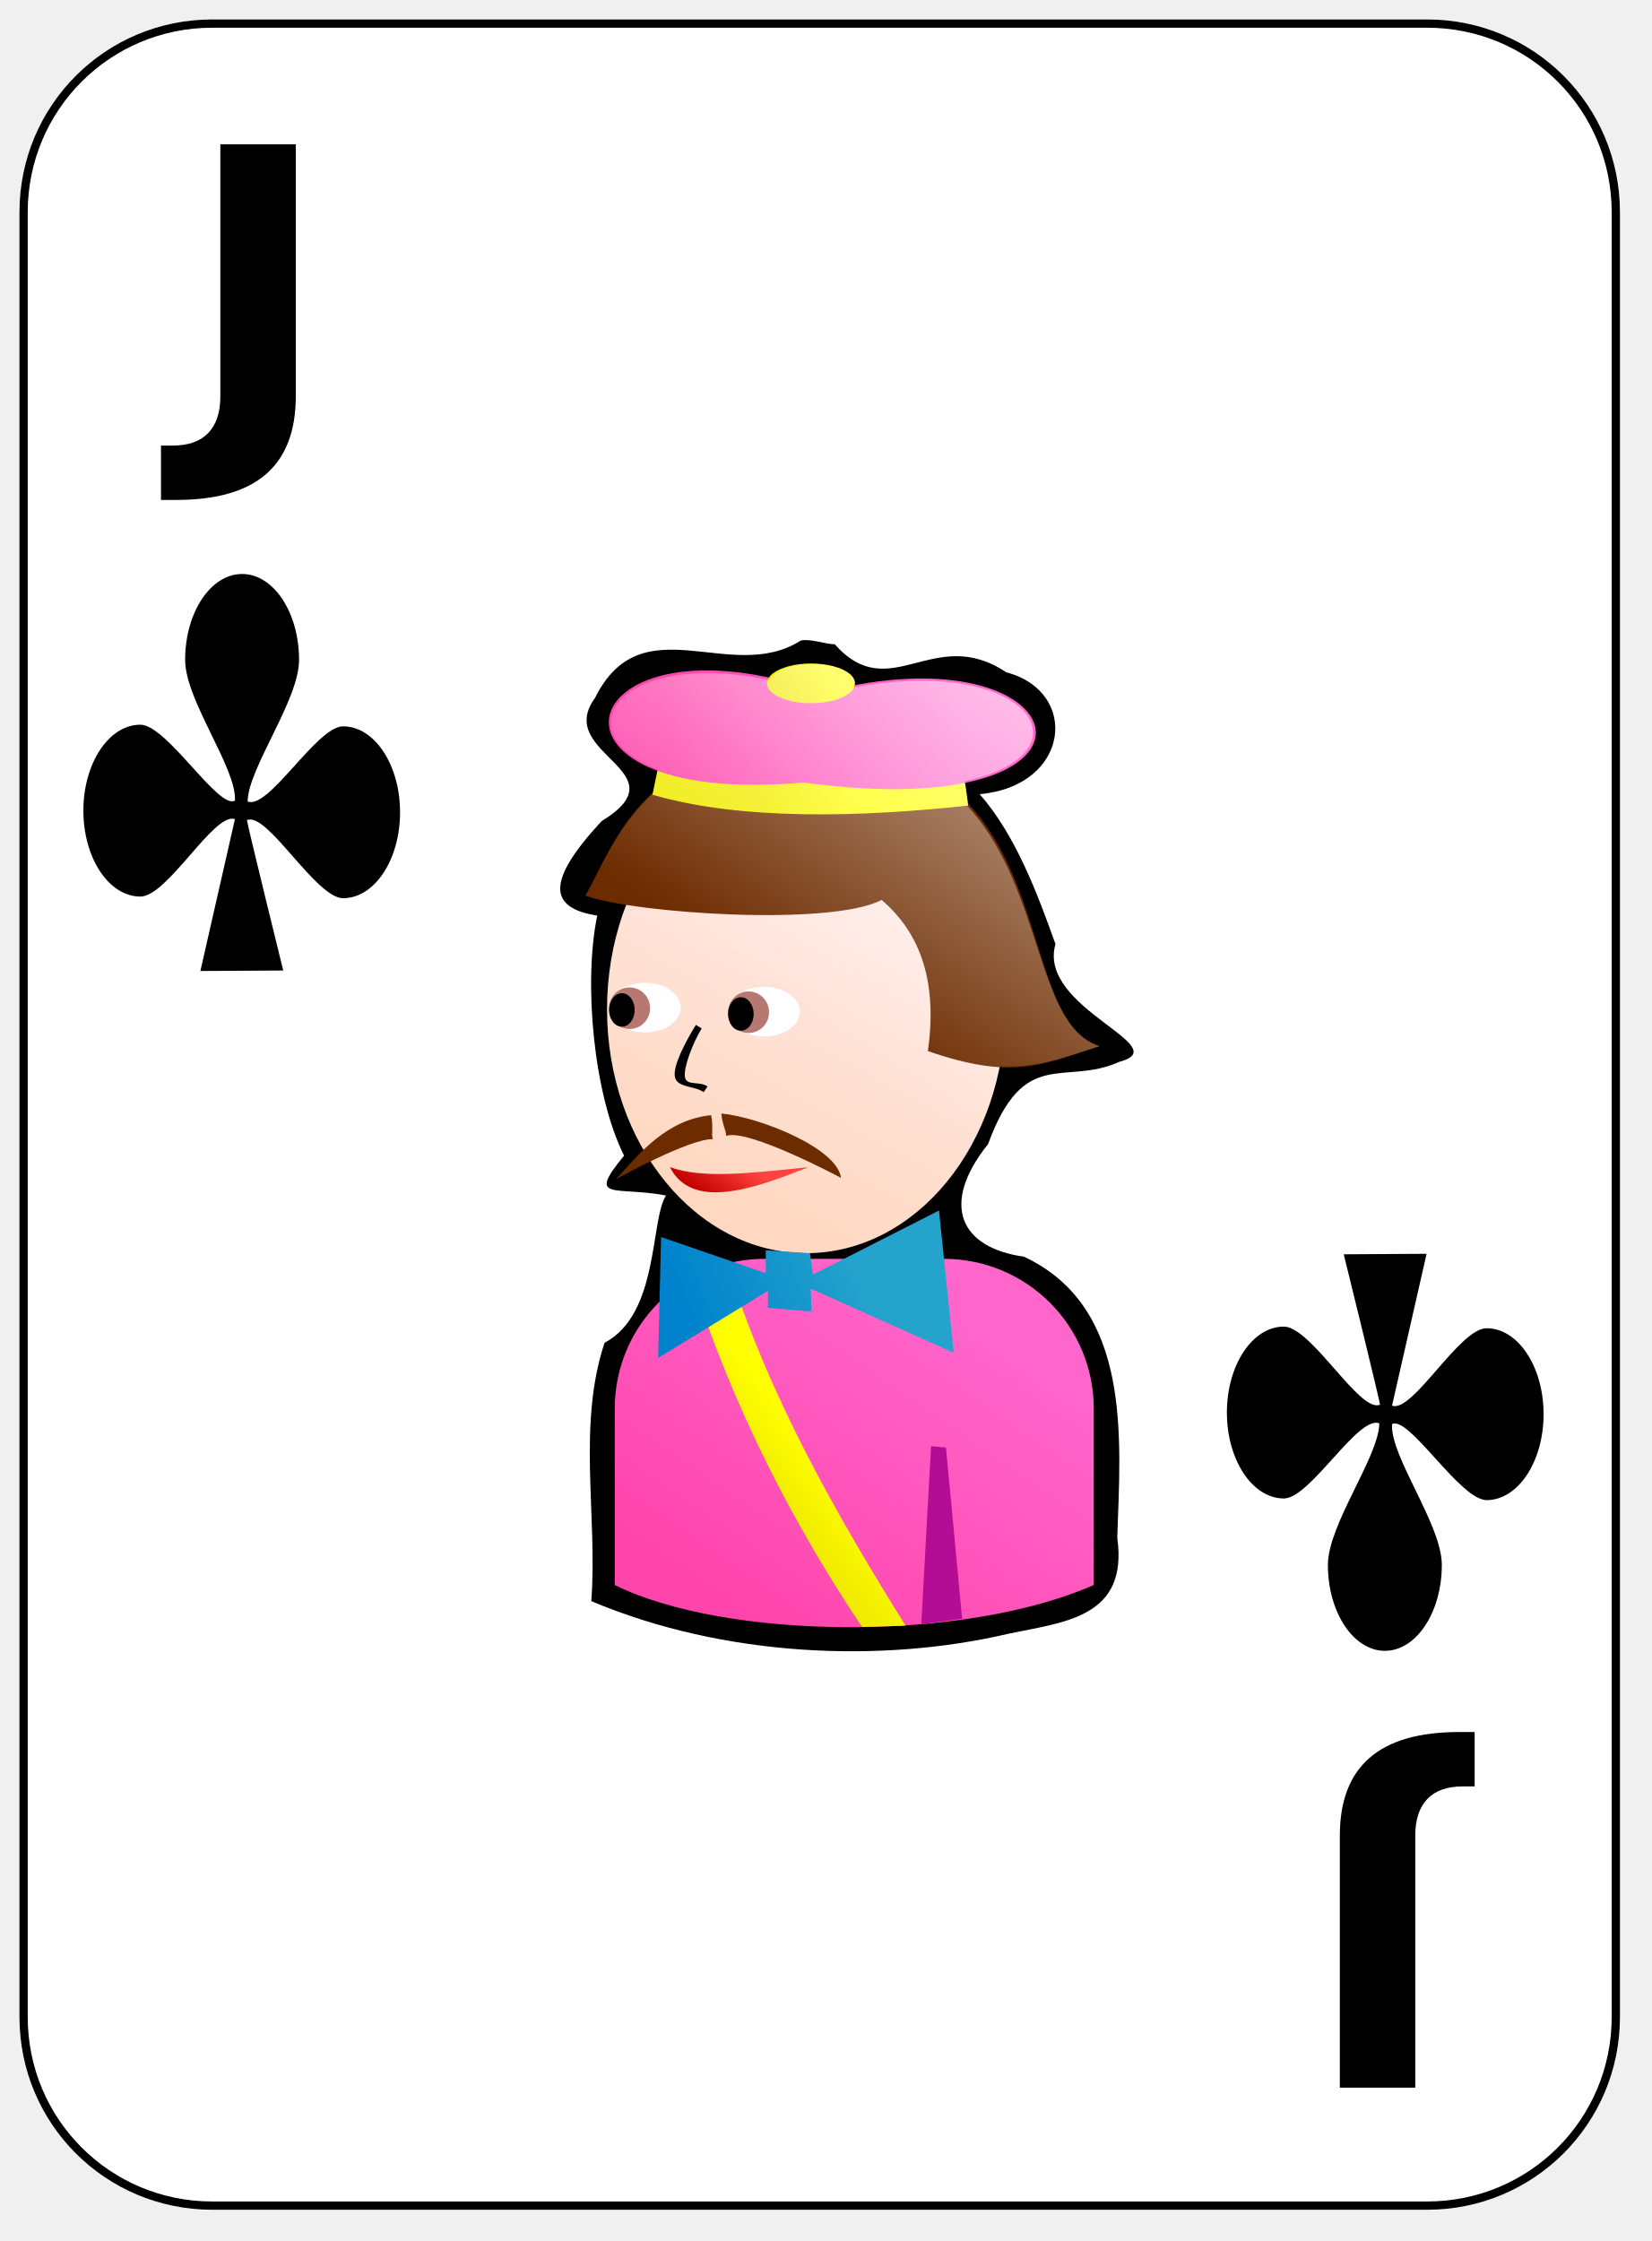
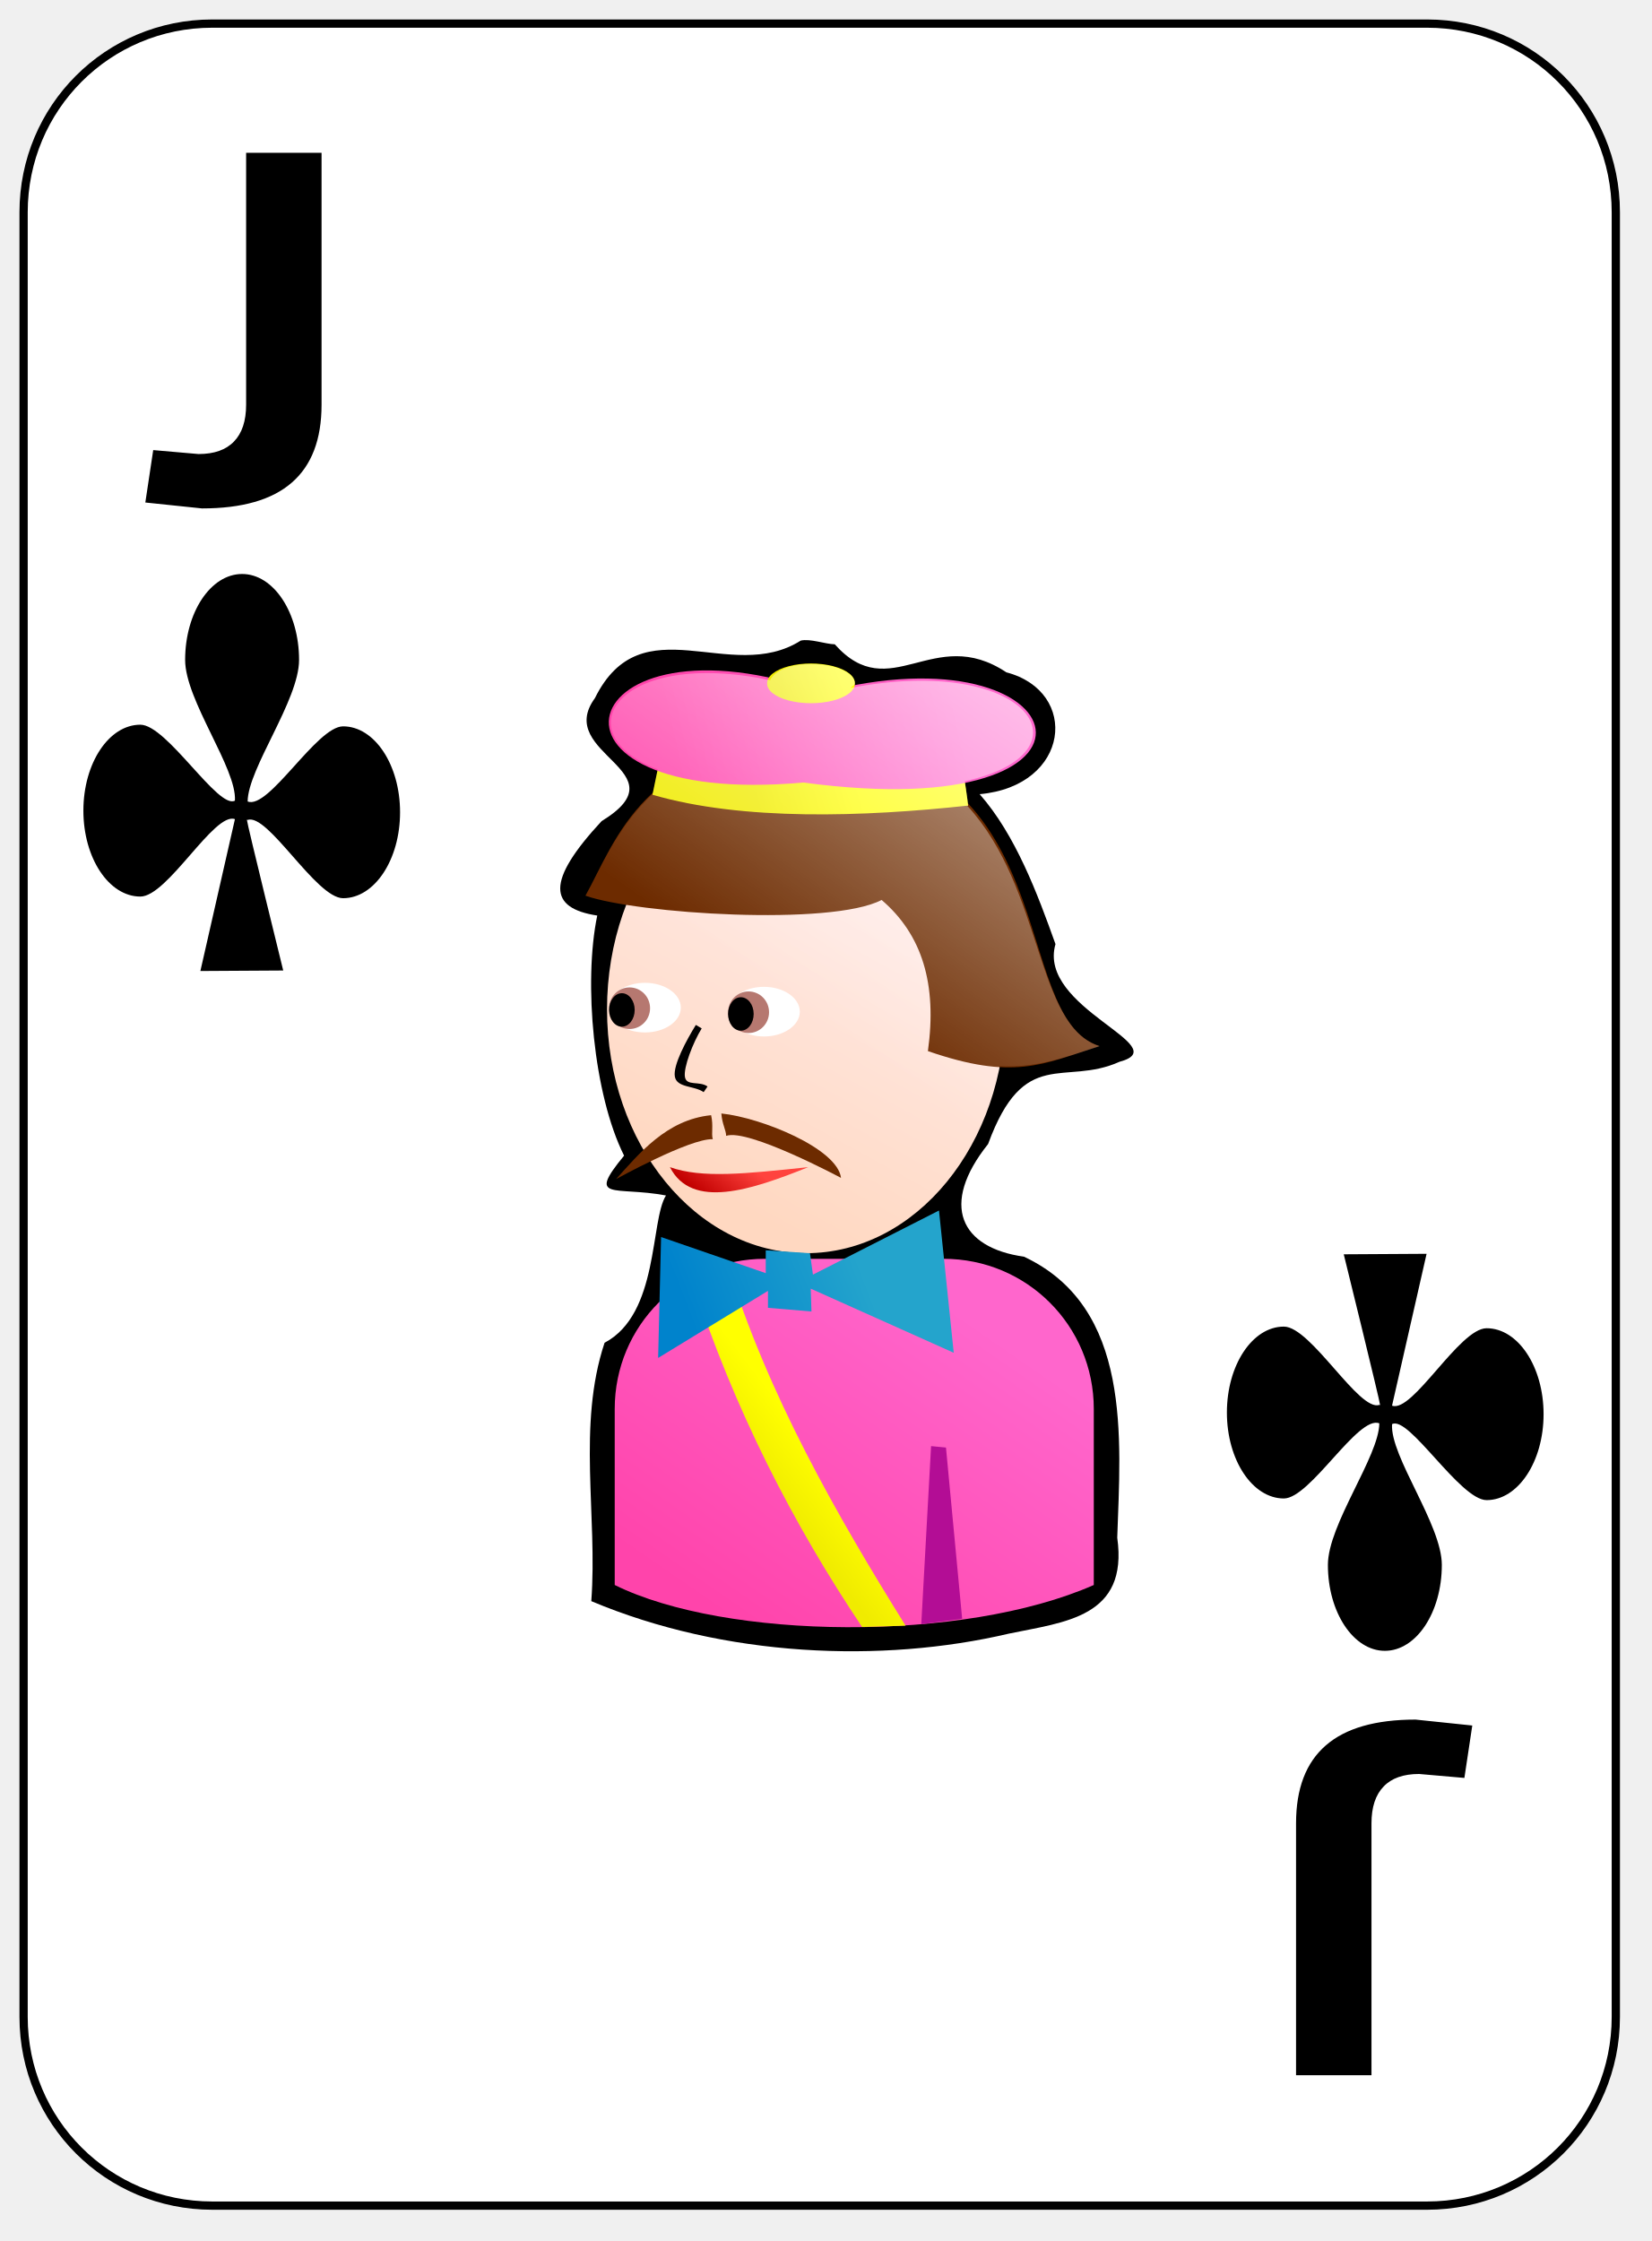
<svg xmlns="http://www.w3.org/2000/svg" xmlns:xlink="http://www.w3.org/1999/xlink" version="1.0" x="0" y="0" preserveAspectRatio="xMinYMin meet" viewBox="0 0 140 190" height="190" id="svg2">
  <defs id="defs3">
    <linearGradient id="linearGradient2060">
      <stop style="stop-color:#ebf0d0;stop-opacity:1;" offset="0" id="stop2062" />
      <stop style="stop-color:#ffffeb;stop-opacity:1;" offset="1" id="stop2064" />
    </linearGradient>
    <linearGradient x1="2" y1="63.1" x2="109" y2="128.695" id="linearGradient4853" xlink:href="#linearGradient2060" gradientUnits="userSpaceOnUse" gradientTransform="translate(0,-1)" />
    <linearGradient xlink:href="#linearGradient5407" id="linearGradient2286" gradientUnits="userSpaceOnUse" x1="104.75" y1="57.469" x2="109.5" y2="55.781" />
    <linearGradient id="linearGradient6214">
      <stop id="stop6216" offset="0" style="stop-color:#c10000;stop-opacity:1;" />
      <stop id="stop6218" offset="1" style="stop-color:#ff433e;stop-opacity:1;" />
    </linearGradient>
    <linearGradient id="linearGradient5417">
      <stop style="stop-color:#f0a700;stop-opacity:1;" offset="0" id="stop5419" />
      <stop style="stop-color:#ffed00;stop-opacity:1;" offset="1" id="stop5421" />
    </linearGradient>
    <linearGradient id="linearGradient5407">
      <stop id="stop5409" offset="0" style="stop-color:#f0eb00;stop-opacity:1;" />
      <stop id="stop5411" offset="1" style="stop-color:#ffff00;stop-opacity:1;" />
    </linearGradient>
    <linearGradient id="linearGradient3865">
      <stop id="stop3867" offset="0" style="stop-color:#0083cc;stop-opacity:1;" />
      <stop id="stop3869" offset="1" style="stop-color:#24a4cc;stop-opacity:1;" />
    </linearGradient>
    <linearGradient id="linearGradient3857">
      <stop id="stop3859" offset="0" style="stop-color:#ffd8c1;stop-opacity:1;" />
      <stop id="stop3861" offset="1" style="stop-color:#ffeded;stop-opacity:1;" />
    </linearGradient>
    <linearGradient id="linearGradient2580">
      <stop id="stop2582" offset="0" style="stop-color:#ffffff;stop-opacity:1;" />
      <stop id="stop2584" offset="1" style="stop-color:#ffffff;stop-opacity:0;" />
    </linearGradient>
    <linearGradient id="linearGradient3196">
      <stop id="stop3198" offset="0" style="stop-color:#008200;stop-opacity:1;" />
      <stop id="stop3200" offset="1" style="stop-color:#00d000;stop-opacity:1;" />
    </linearGradient>
    <linearGradient id="linearGradient4408">
      <stop id="stop4410" offset="0" style="stop-color:#ff44ab;stop-opacity:1;" />
      <stop id="stop4412" offset="1" style="stop-color:#ff66cc;stop-opacity:1;" />
    </linearGradient>
    <linearGradient xlink:href="#linearGradient4408" id="linearGradient34766" gradientUnits="userSpaceOnUse" gradientTransform="translate(-35.99098,2.4696)" x1="93.5" y1="62.938" x2="117.139" y2="57.702" />
    <linearGradient xlink:href="#linearGradient5407" id="linearGradient34769" gradientUnits="userSpaceOnUse" gradientTransform="translate(-39.51848,2.5946)" x1="103.562" y1="65.109" x2="111.883" y2="62.671" />
    <linearGradient xlink:href="#linearGradient3865" id="linearGradient34772" gradientUnits="userSpaceOnUse" gradientTransform="translate(-40.13643,3.506)" x1="98.818" y1="108.764" x2="112.891" y2="103.334" />
    <linearGradient xlink:href="#linearGradient5407" id="linearGradient34775" gradientUnits="userSpaceOnUse" gradientTransform="translate(-35.99098,2.4696)" x1="101.393" y1="124.161" x2="105.545" y2="120.973" />
    <linearGradient xlink:href="#linearGradient6214" id="linearGradient34782" gradientUnits="userSpaceOnUse" gradientTransform="matrix(0.144857,0,0,0.144857,17.45629,51.5584)" x1="294.246" y1="346.327" x2="312.092" y2="322.139" />
    <linearGradient xlink:href="#linearGradient3857" id="linearGradient34797" gradientUnits="userSpaceOnUse" gradientTransform="matrix(0.186825,0,0,0.144857,-5.33661,38.2251)" x1="356.442" y1="437.499" x2="484.796" y2="256.18" />
    <linearGradient xlink:href="#linearGradient4408" id="linearGradient35570" gradientTransform="scale(1.140394,0.87689)" x1="51.852" y1="154.546" x2="74.326" y2="129.502" gradientUnits="userSpaceOnUse" />
    <linearGradient xlink:href="#linearGradient2580" id="linearGradient35622" gradientUnits="userSpaceOnUse" gradientTransform="matrix(0.186852,0,0,0.144857,-5.34103,38.2367)" x1="652.295" y1="77.395" x2="410.906" y2="344.417" />
    <linearGradient y2="344.417" x2="410.906" y1="77.395" x1="652.295" gradientTransform="matrix(0.186852,0,0,0.144857,-5.33853,38.2367)" gradientUnits="userSpaceOnUse" id="linearGradient1400" xlink:href="#linearGradient2580" />
    <linearGradient y2="57.702" x2="117.139" y1="62.938" x1="93.5" gradientTransform="translate(-35.99098,2.4696)" gradientUnits="userSpaceOnUse" id="linearGradient1404" xlink:href="#linearGradient4408" />
    <linearGradient y2="62.671" x2="111.883" y1="65.109" x1="103.562" gradientTransform="translate(-39.51848,2.5946)" gradientUnits="userSpaceOnUse" id="linearGradient1407" xlink:href="#linearGradient5407" />
    <linearGradient y2="103.334" x2="112.891" y1="108.764" x1="98.818" gradientTransform="translate(-40.13643,3.506)" gradientUnits="userSpaceOnUse" id="linearGradient1410" xlink:href="#linearGradient3865" />
    <linearGradient y2="120.973" x2="105.545" y1="124.161" x1="101.393" gradientTransform="translate(-35.99098,2.4696)" gradientUnits="userSpaceOnUse" id="linearGradient1413" xlink:href="#linearGradient5407" />
    <linearGradient y2="322.139" x2="312.092" y1="346.327" x1="294.246" gradientTransform="matrix(0.144857,0,0,0.144857,17.45629,51.5584)" gradientUnits="userSpaceOnUse" id="linearGradient1420" xlink:href="#linearGradient6214" />
    <linearGradient y2="129.502" x2="74.326" y1="154.546" x1="51.852" gradientTransform="scale(1.140394,0.87689)" gradientUnits="userSpaceOnUse" id="linearGradient1432" xlink:href="#linearGradient4408" />
    <linearGradient y2="256.18" x2="484.796" y1="437.499" x1="356.442" gradientTransform="matrix(0.186825,0,0,0.144857,-5.33661,38.2251)" gradientUnits="userSpaceOnUse" id="linearGradient1435" xlink:href="#linearGradient3857" />
  </defs>
  <g id="layer1">
    <g id="g5630">
      <path style="fill:#ffffff;fill-opacity:1;stroke:black;stroke-width:0.7;stroke-miterlimit:4;stroke-dashoffset:0;stroke-opacity:1" d="M 18,2 L 121,2 C 129.864,2 137,9.136 137,18 L 137,171 C 137,179.864 129.864,187 121,187 L 18,187 C 9.136,187 2,179.864 2,171 L 2,18 C 2,9.136 9.136,2 18,2 z " id="rect1306" />
    </g>
    <g transform="translate(-448.5,-231.5)" id="g5495" />
  </g>
-   <path d="M 18.683,12.234 L 25.079,12.234 L 25.079,33.593 C 25.079,36.54 24.238,38.742 22.554,40.2 C 20.882,41.658 18.346,42.386 14.946,42.386 L 13.65,42.386 L 13.65,37.776 L 14.646,37.776 C 15.976,37.776 16.978,37.422 17.653,36.714 C 18.34,36.006 18.683,34.966 18.683,33.593 L 18.683,12.234" style="font-size:33.227;font-style:normal;font-variant:normal;font-weight:bold;font-stretch:normal;fill:#000000;fill-opacity:1;stroke:none;stroke-width:1px;stroke-linecap:butt;stroke-linejoin:miter;stroke-opacity:1;font-family:Bitstream Vera Sans;text-anchor:start;writing-mode:lr-tb" id="text1883" />
-   <path d="M 119.996,177 L 113.6,177 L 113.6,155.641 C 113.6,152.694 114.442,150.492 116.125,149.034 C 117.798,147.576 120.334,146.847 123.734,146.847 L 125.03,146.847 L 125.03,151.458 L 124.033,151.458 C 122.704,151.458 121.702,151.812 121.026,152.52 C 120.339,153.228 119.996,154.268 119.996,155.641 L 119.996,177" style="font-size:33.227;font-style:normal;font-variant:normal;font-weight:bold;font-stretch:normal;fill:#000000;fill-opacity:1;stroke:none;stroke-width:1px;stroke-linecap:butt;stroke-linejoin:miter;stroke-opacity:1;font-family:Bitstream Vera Sans;text-anchor:start;writing-mode:lr-tb" id="text4345" />
  <path d="M 20.527,48.665 C 17.861,48.665 15.697,51.929 15.697,55.951 C 15.697,59.377 20.089,65.142 19.919,67.88 C 18.509,68.663 14.152,61.443 11.9,61.443 C 9.233,61.443 7.07,64.706 7.07,68.728 C 7.07,72.751 9.233,76.014 11.9,76.014 C 14.212,76.014 18.176,68.8 19.919,69.451 L 16.99,82.325 L 24.014,82.283 C 24.014,82.283 20.937,69.802 20.933,69.507 L 20.988,69.507 L 20.988,69.521 C 22.695,68.881 26.794,76.153 29.09,76.153 C 31.757,76.153 33.92,72.89 33.92,68.867 C 33.92,64.845 31.757,61.582 29.09,61.582 C 26.848,61.582 22.782,68.682 20.997,67.95 C 21.022,65.144 25.357,59.373 25.357,55.951 C 25.357,51.929 23.194,48.665 20.527,48.665 z " style="fill:#000000;fill-opacity:1;fill-rule:evenodd;stroke:none;stroke-width:1pt;stroke-linecap:butt;stroke-linejoin:miter;stroke-opacity:1" id="path908" />
  <path d="M 117.418,139.963 C 120.085,139.963 122.248,136.699 122.248,132.677 C 122.248,129.25 117.856,123.485 118.027,120.747 C 119.437,119.965 123.794,127.185 126.046,127.185 C 128.712,127.185 130.875,123.921 130.875,119.899 C 130.875,115.877 128.712,112.613 126.046,112.613 C 123.733,112.613 119.77,119.827 118.027,119.176 L 120.956,106.302 L 113.932,106.344 C 113.932,106.344 117.009,118.825 117.013,119.121 L 116.957,119.121 L 116.957,119.107 C 115.25,119.746 111.152,112.474 108.855,112.474 C 106.189,112.474 104.025,115.738 104.025,119.76 C 104.025,123.782 106.189,127.046 108.855,127.046 C 111.098,127.046 115.163,119.945 116.948,120.678 C 116.923,123.483 112.588,129.254 112.588,132.677 C 112.588,136.699 114.752,139.963 117.418,139.963 z " style="fill:#000000;fill-opacity:1;fill-rule:evenodd;stroke:none;stroke-width:1pt;stroke-linecap:butt;stroke-linejoin:miter;stroke-opacity:1" id="path4322" />
  <g id="g1438">
    <path id="path2136" d="M 67.892,54.313 C 61.92,58.087 54.422,51.148 50.439,59.193 C 46.944,63.975 57.969,65.366 51.009,69.617 C 46.252,74.741 46.532,76.997 50.639,77.624 C 49.457,83.288 50.319,92.795 52.914,97.98 C 49.702,101.883 52.109,100.542 56.466,101.356 C 55.112,103.51 55.89,111.405 51.259,113.845 C 48.928,120.866 50.676,128.487 50.134,135.751 C 61.409,140.499 74.759,141.038 85.537,138.506 C 90.275,137.515 95.682,137.137 94.728,130.376 C 95.011,121.95 96.01,110.858 86.818,106.546 C 81.445,105.793 79.653,102.158 83.777,96.996 C 86.84,88.638 90.217,92.135 94.921,90.021 C 99.822,88.71 87.919,85.482 89.491,80.044 C 87.969,75.79 86.108,70.786 83.061,67.333 C 90.74,66.643 91.563,58.635 85.322,57.001 C 79.135,52.879 75.484,59.915 70.777,54.626 C 69.997,54.613 68.674,54.122 67.892,54.313 z " style="fill:#000000;fill-opacity:1;stroke:none;stroke-width:2;stroke-miterlimit:4;stroke-dashoffset:0;stroke-opacity:1" />
    <path id="path2140" d="M 85.235,85.573 C 85.235,96.986 77.672,106.249 68.352,106.249 C 59.032,106.249 51.468,96.986 51.468,85.573 C 51.468,74.159 59.032,64.896 68.352,64.896 C 77.672,64.896 85.235,74.159 85.235,85.573 z " style="fill:url(#linearGradient1435);fill-opacity:1;stroke:none;stroke-width:2;stroke-miterlimit:4;stroke-dashoffset:0;stroke-opacity:1" />
    <path id="path2142" d="M 64.845,106.727 C 57.796,106.727 52.12,112.403 52.12,119.452 L 52.12,134.381 C 61.5,139.03 81.646,139.275 92.739,134.381 L 92.739,119.452 C 92.739,112.403 87.063,106.727 80.014,106.727 L 64.845,106.727 z " style="fill:url(#linearGradient1432);fill-opacity:1;stroke:none;stroke-width:2;stroke-miterlimit:4;stroke-dashoffset:0;stroke-opacity:1" />
    <path id="path2144" d="M 49.638,75.941 C 52.165,71.413 54.692,62.761 68.765,62.851 C 90.605,63.49 85.395,86.232 93.216,88.686 C 88.363,90.264 85.917,91.615 78.675,89.116 C 79.467,83.418 78.176,79.238 74.75,76.301 C 70.481,78.54 54.011,77.476 49.638,75.941 z " style="fill:#6d2b00;fill-opacity:1;fill-rule:evenodd;stroke:none;stroke-width:1.537px;stroke-linecap:butt;stroke-linejoin:miter;stroke-opacity:1" />
    <g transform="matrix(0.144857,0,0,9.790296e-2,17.25788,62.2885)" id="g2146">
      <path id="path2148" d="M 353,245.862 C 353,257.73 343.592,267.362 332,267.362 C 320.408,267.362 311,257.73 311,245.862 C 311,233.994 320.408,224.362 332,224.362 C 343.592,224.362 353,233.994 353,245.862 z " style="fill:#ffffff;fill-opacity:1;stroke:none;stroke-width:2;stroke-miterlimit:4;stroke-dashoffset:0;stroke-opacity:1" transform="translate(-4,-6)" />
      <path id="path2150" d="M 353,245.862 C 353,257.73 343.592,267.362 332,267.362 C 320.408,267.362 311,257.73 311,245.862 C 311,233.994 320.408,224.362 332,224.362 C 343.592,224.362 353,233.994 353,245.862 z " style="fill:#b67870;fill-opacity:1;stroke:none;stroke-width:2;stroke-miterlimit:4;stroke-dashoffset:0;stroke-opacity:1" transform="matrix(0.571429,0,0,0.83721,129.2857,34.52408)" />
      <path id="path2152" d="M 353,245.862 C 353,257.73 343.592,267.362 332,267.362 C 320.408,267.362 311,257.73 311,245.862 C 311,233.994 320.408,224.362 332,224.362 C 343.592,224.362 353,233.994 353,245.862 z " style="fill:#000000;fill-opacity:1;stroke:none;stroke-width:2;stroke-miterlimit:4;stroke-dashoffset:0;stroke-opacity:1" transform="matrix(0.357143,0,0,0.674419,195.9286,76.04816)" />
    </g>
    <g transform="matrix(0.144857,0,0,9.790296e-2,7.16938,61.9476)" id="g2154">
      <path id="path2156" d="M 353,245.862 C 353,257.73 343.592,267.362 332,267.362 C 320.408,267.362 311,257.73 311,245.862 C 311,233.994 320.408,224.362 332,224.362 C 343.592,224.362 353,233.994 353,245.862 z " style="fill:#ffffff;fill-opacity:1;stroke:none;stroke-width:2;stroke-miterlimit:4;stroke-dashoffset:0;stroke-opacity:1" transform="translate(-4,-6)" />
      <path id="path2158" d="M 353,245.862 C 353,257.73 343.592,267.362 332,267.362 C 320.408,267.362 311,257.73 311,245.862 C 311,233.994 320.408,224.362 332,224.362 C 343.592,224.362 353,233.994 353,245.862 z " style="fill:#b67870;fill-opacity:1;stroke:none;stroke-width:2;stroke-miterlimit:4;stroke-dashoffset:0;stroke-opacity:1" transform="matrix(0.571429,0,0,0.83721,129.2857,34.52408)" />
      <path id="path2160" d="M 353,245.862 C 353,257.73 343.592,267.362 332,267.362 C 320.408,267.362 311,257.73 311,245.862 C 311,233.994 320.408,224.362 332,224.362 C 343.592,224.362 353,233.994 353,245.862 z " style="fill:#000000;fill-opacity:1;stroke:none;stroke-width:2;stroke-miterlimit:4;stroke-dashoffset:0;stroke-opacity:1" transform="matrix(0.357143,0,0,0.674419,195.9286,76.04816)" />
    </g>
    <path id="path2162" d="M 56.801,98.955 C 58.65,102.577 63.702,100.898 68.529,98.955 C 63.205,99.514 59.536,99.924 56.801,98.955 z " style="fill:url(#linearGradient1420);fill-opacity:1;fill-rule:evenodd;stroke:none;stroke-width:1px;stroke-linecap:butt;stroke-linejoin:miter;stroke-opacity:1" />
    <path id="path2164" d="M 78.943,122.606 L 80.206,122.729 L 81.578,137.242 L 78.112,137.708 L 78.943,122.606 z " style="fill:#b30d95;fill-opacity:1;stroke:none;stroke-width:2;stroke-miterlimit:4;stroke-dashoffset:0;stroke-opacity:1" />
    <path style="fill:#000000;fill-opacity:1;fill-rule:evenodd;stroke:none;stroke-width:1px;stroke-linecap:butt;stroke-linejoin:miter;stroke-opacity:1" d="M 58.999,86.897 C 58.207,88.184 57.054,90.299 57.218,91.272 C 57.382,92.244 58.87,92.034 59.66,92.595 L 59.991,92.117 C 59.297,91.624 58.208,92.109 58.073,91.309 C 57.938,90.51 58.754,88.394 59.495,87.191 L 58.999,86.897 z " id="path2166" />
    <path style="stroke-opacity:1;stroke-linejoin:miter;stroke-linecap:butt;stroke-width:1px;stroke:none;fill-rule:evenodd;fill-opacity:1;fill:#6d2b00" d="M 60.293,94.55 C 56.489,94.928 54.16,97.851 52.232,99.97 C 52.232,99.97 58.469,96.514 60.433,96.584 C 60.293,96.093 60.503,95.462 60.293,94.55 z " id="path2168" />
    <path style="stroke-opacity:1;stroke-linejoin:miter;stroke-linecap:butt;stroke-width:1px;stroke:none;fill-rule:evenodd;fill-opacity:1;fill:#6d2b00" d="M 61.161,94.405 C 64.543,94.751 71.007,97.375 71.307,99.865 C 71.307,99.865 63.422,95.647 61.568,96.302 C 61.555,95.791 61.233,95.338 61.161,94.405 z " id="path2170" />
    <path id="path2172" d="M 58.633,108.399 C 62.266,119.622 67.337,129.345 73.095,137.943 L 76.781,137.831 C 71.043,128.623 65.056,118.228 61.63,107.02 C 61.63,107.02 59.594,107.644 58.633,108.399 z " style="fill:url(#linearGradient1413);fill-opacity:1;fill-rule:evenodd;stroke:none;stroke-width:1px;stroke-linecap:butt;stroke-linejoin:miter;stroke-opacity:1" />
    <path id="path2174" d="M 56.051,104.881 L 55.801,115.131 L 65.114,109.443 L 65.114,110.881 L 68.801,111.193 L 68.739,109.256 L 80.864,114.693 L 79.614,102.631 L 68.926,108.068 L 68.676,106.256 L 64.926,106.006 L 64.926,107.943 L 56.051,104.881 z " style="fill:url(#linearGradient1410);fill-opacity:1;fill-rule:evenodd;stroke:none;stroke-width:1px;stroke-linecap:butt;stroke-linejoin:miter;stroke-opacity:1" />
    <path style="fill:url(#linearGradient1407);fill-opacity:1;fill-rule:evenodd;stroke:none;stroke-width:1px;stroke-linecap:butt;stroke-linejoin:miter;stroke-opacity:1" d="M 55.857,64.782 L 55.319,67.382 C 62.986,69.611 73.227,69.259 82.081,68.301 C 82.063,67.942 81.732,65.782 81.732,65.782 C 73.211,66.657 62.315,66.595 55.857,64.782 z " id="path2176" />
    <path style="fill:url(#linearGradient1404);fill-opacity:1;fill-rule:evenodd;stroke:none;stroke-width:1px;stroke-linecap:butt;stroke-linejoin:miter;stroke-opacity:1" d="M 68.107,66.345 C 96.627,70.178 91.586,52.949 69.669,58.72 C 48.523,51.261 43.44,68.553 68.107,66.345 z " id="path2178" />
    <path style="stroke-opacity:1;stroke-dashoffset:0;stroke-miterlimit:4;stroke-width:2;stroke:none;fill-opacity:1;fill:url(#linearGradient2286)" id="path2180" d="M 110.812 56.406 A 3.719 1.656 0 1 1  103.375,56.406 A 3.719 1.656 0 1 1  110.812 56.406 z" transform="translate(-38.33098,1.5321)" />
    <path id="path2182" d="M 68.768,56.294 C 66.957,56.294 65.63,56.905 65.298,57.669 C 52.417,54.947 47.716,62.153 55.766,65.231 L 55.36,67.294 C 52.361,70.083 50.967,73.572 49.64,75.95 C 50.391,76.214 51.861,76.447 53.203,76.669 C 52.136,79.38 51.484,82.365 51.484,85.575 C 51.484,90.046 52.668,94.16 54.641,97.544 C 53.791,98.36 52.929,99.217 52.234,99.981 C 52.234,99.981 53.692,99.203 55.235,98.45 C 58.262,103.071 62.832,106.102 68.018,106.231 L 64.923,106.013 L 64.923,106.731 L 64.861,106.731 C 63.945,106.731 63.033,106.83 62.173,107.013 L 56.047,104.888 L 55.922,110.419 C 53.593,112.723 52.14,115.9 52.14,119.45 L 52.14,134.387 C 57.098,136.844 65.034,137.999 73.081,137.887 C 73.094,137.907 73.099,137.931 73.112,137.95 L 76.8,137.856 C 76.75,137.776 76.694,137.687 76.644,137.606 C 77.139,137.574 77.622,137.523 78.113,137.481 L 78.113,137.731 L 81.582,137.262 L 81.582,137.231 C 85.717,136.652 89.604,135.771 92.74,134.387 L 92.74,119.45 C 92.74,112.412 87.086,106.748 80.051,106.731 L 79.613,102.638 L 71.581,106.731 L 68.736,106.731 L 68.674,106.263 L 68.455,106.263 C 76.382,106.209 82.973,99.446 84.739,90.388 C 87.841,90.55 90.083,89.726 93.24,88.7 C 87.756,86.979 88.506,75.382 82.02,68.325 C 82.04,68.323 82.062,68.327 82.082,68.325 C 82.067,68.028 81.88,66.751 81.801,66.231 C 92.792,63.846 87.339,55.39 72.112,58.325 C 72.198,58.185 72.487,58.102 72.487,57.95 C 72.487,57.036 70.821,56.294 68.768,56.294 z " style="fill:url(#linearGradient1400);fill-opacity:1;stroke:none;stroke-width:2;stroke-miterlimit:4;stroke-dashoffset:0;stroke-opacity:1" />
  </g>
+   <path id="text1386" style="font-style:normal;font-variant:normal;font-weight:bold;font-stretch:normal;font-size:33.228px;font-family:'Bitstream Vera Sans';writing-mode:lr-tb;text-anchor:start;fill:#000000;fill-opacity:1;stroke:none;stroke-width:1px;stroke-linecap:butt;stroke-linejoin:miter;stroke-opacity:1" d="m 20.868,12.953 h 6.396 V 34.312 c -9e-6,2.947 -0.842,5.15 -2.525,6.607 -1.672,1.458 -4.209,2.187 -7.609,2.187 l -4.808,-0.502 0.669,-4.444 3.84,0.335 c 1.329,-2e-6 2.331,-0.354 3.007,-1.062 0.687,-0.708 1.03,-1.748 1.03,-3.121 V 12.953" />
+   <path id="text1386-9" style="font-style:normal;font-variant:normal;font-weight:bold;font-stretch:normal;font-size:33.228px;font-family:'Bitstream Vera Sans';writing-mode:lr-tb;text-anchor:start;fill:#000000;fill-opacity:1;stroke:none;stroke-width:1px;stroke-linecap:butt;stroke-linejoin:miter;stroke-opacity:1" d="m 116.284,175.946 h -6.396 v -21.359 c 1e-5,-2.947 0.842,-5.15 2.525,-6.607 1.672,-1.458 4.209,-2.187 7.609,-2.187 l 4.808,0.502 -0.669,4.444 -3.84,-0.335 c -1.329,0 -2.331,0.354 -3.007,1.062 -0.687,0.708 -1.03,1.748 -1.03,3.121 v 21.359" />
</svg>
